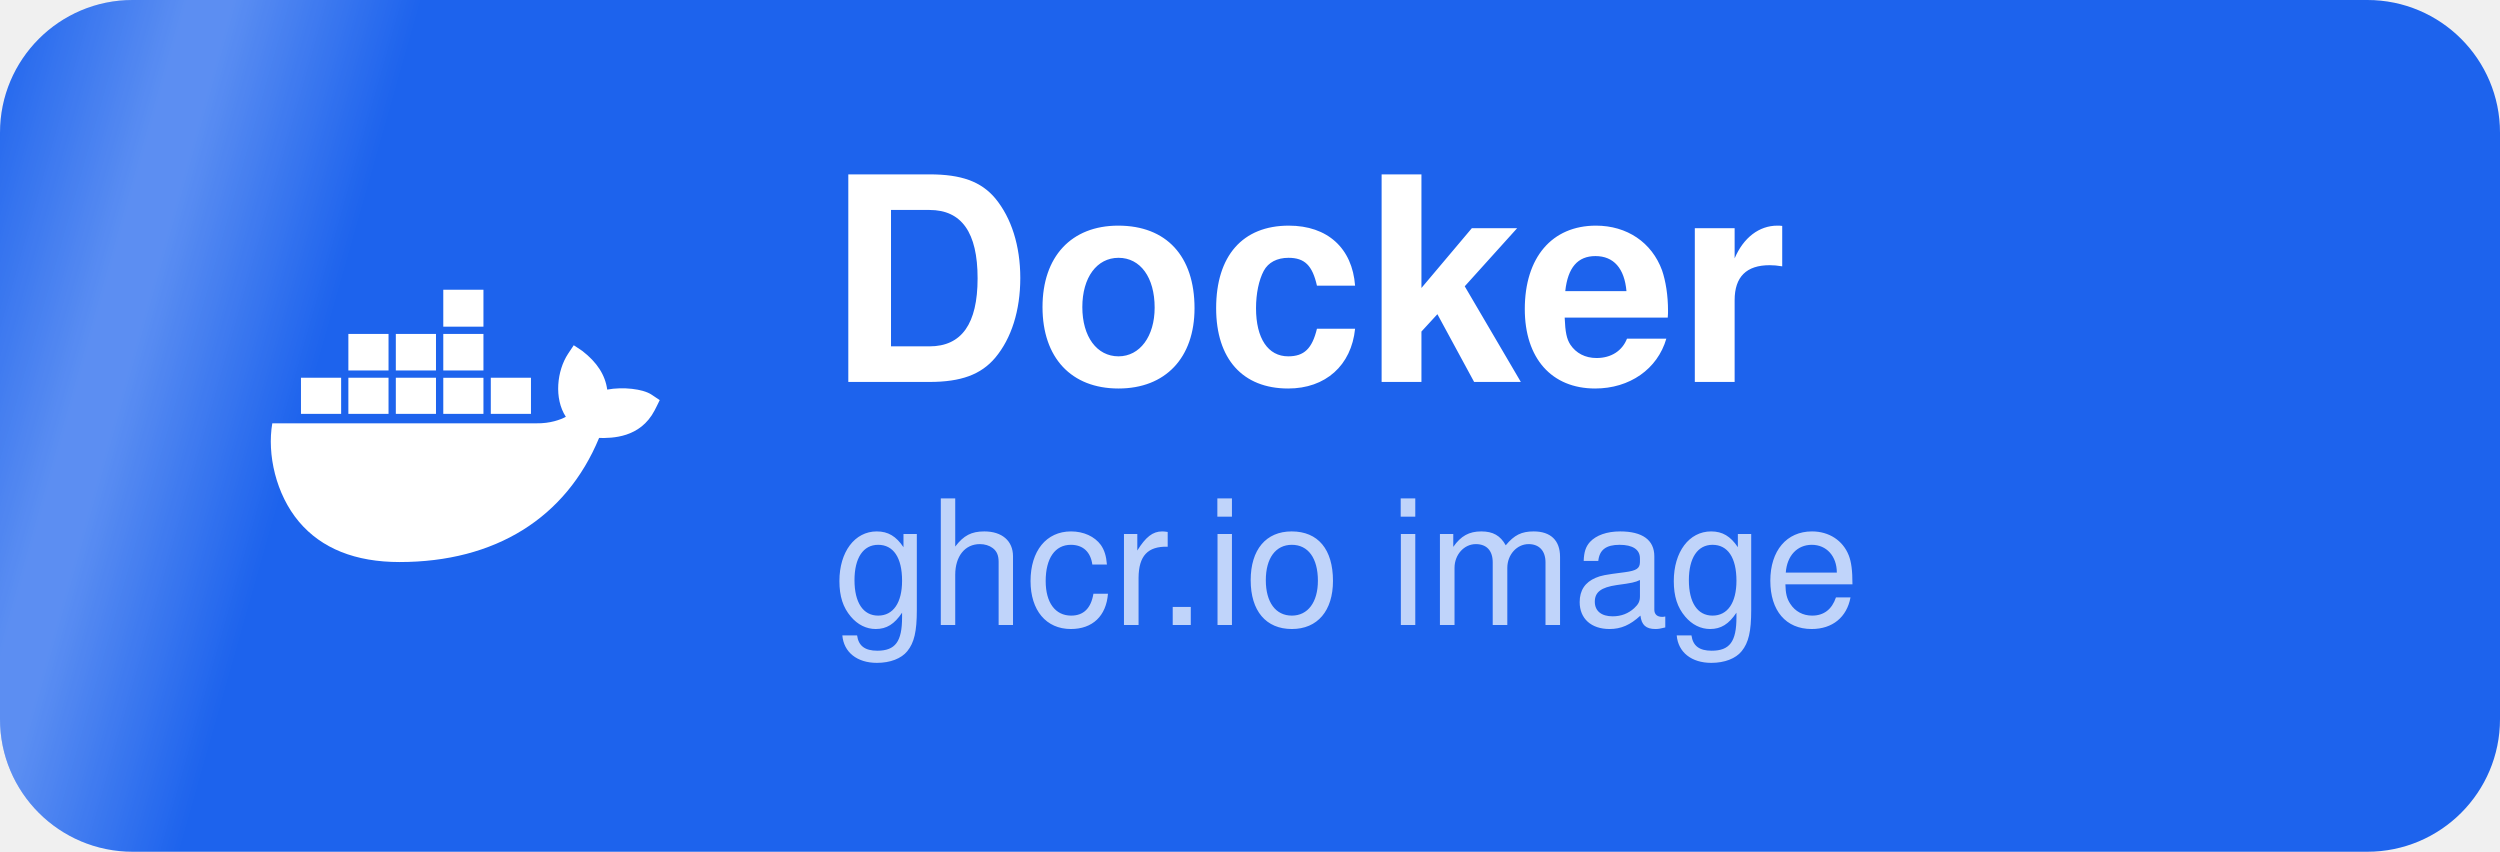
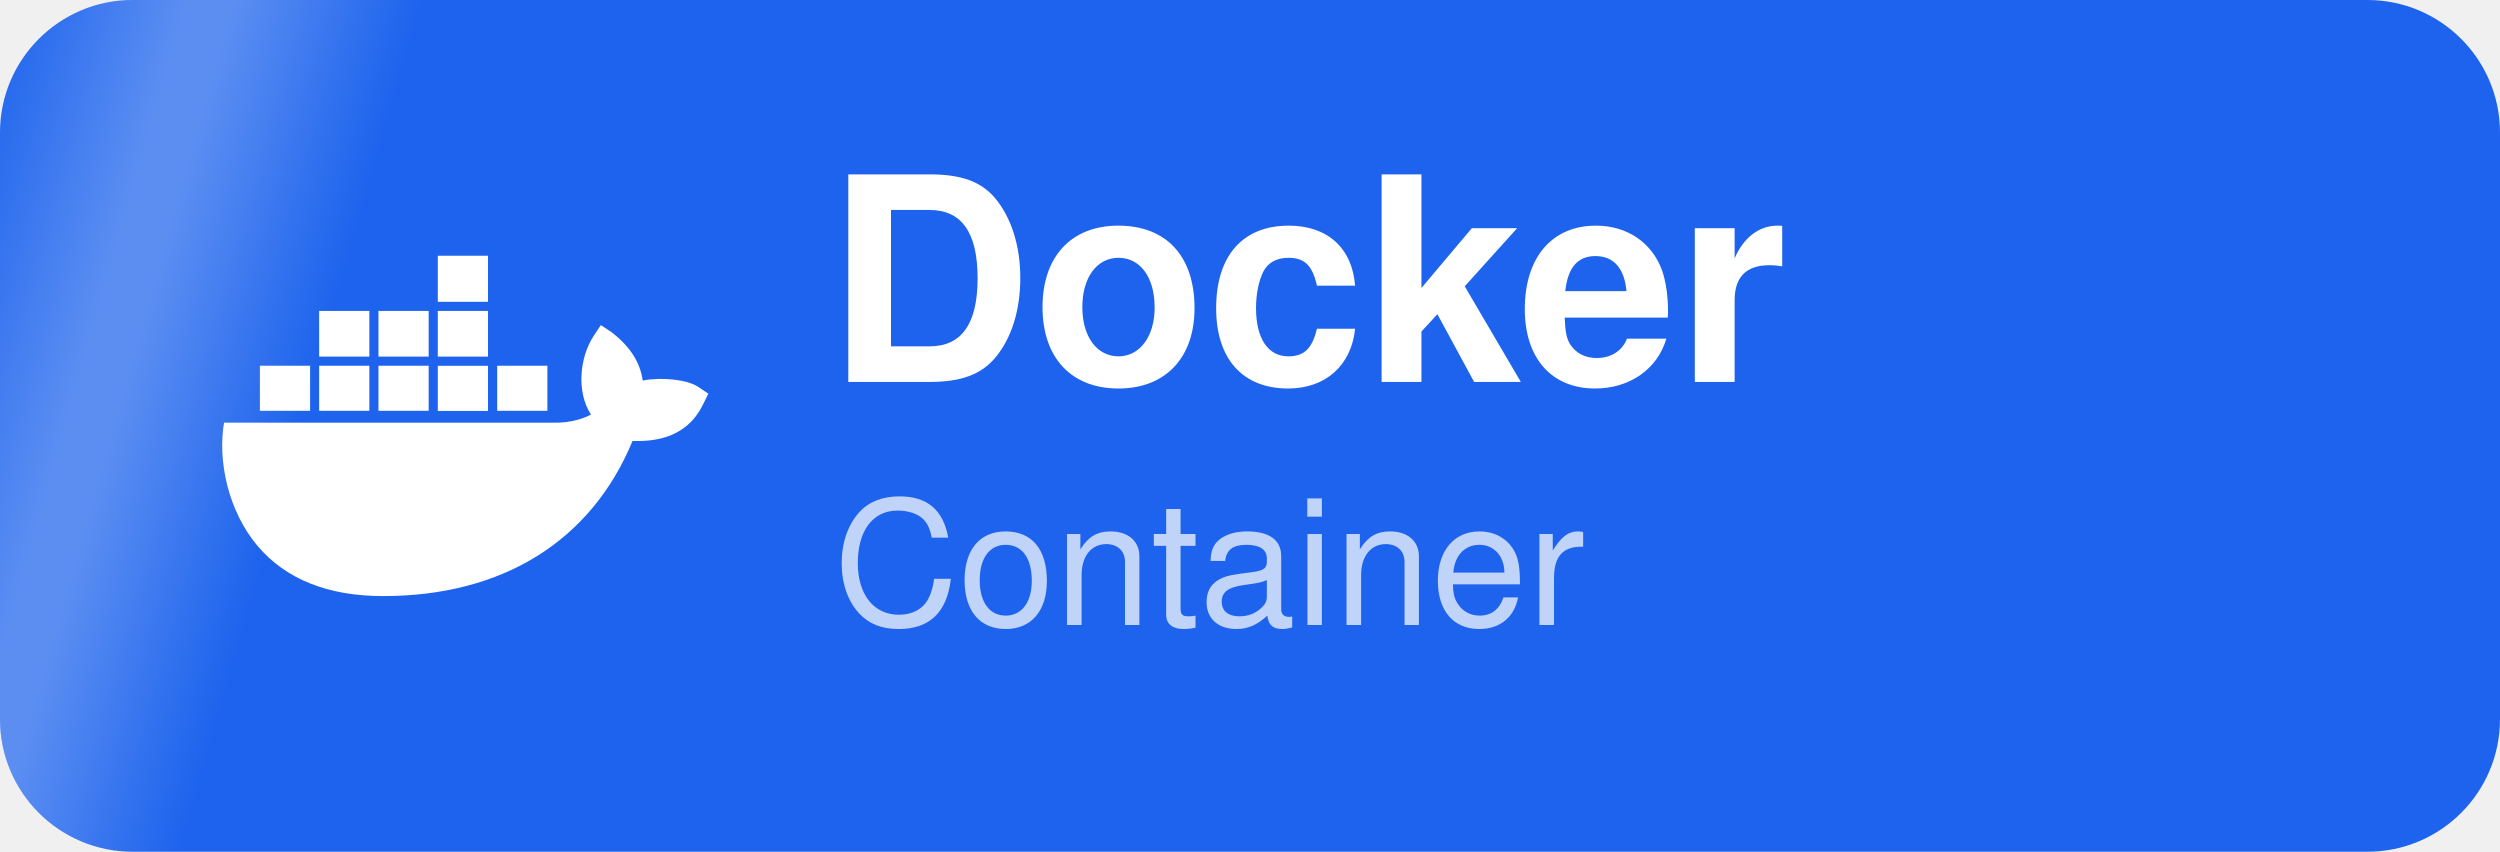
- <svg xmlns="http://www.w3.org/2000/svg" viewBox="0 0 720.0 245.3" width="720.0" height="245.3" role="img" aria-label="The container image on ghcr.io">
+ <svg xmlns="http://www.w3.org/2000/svg" viewBox="0 0 720 245.3" width="720" height="245.3" role="img" aria-label="Run it with Docker">
  <defs>
    <clipPath id="edge">
-       <rect x="0" y="0" width="720.0" height="245.3" rx="38.2" ry="38.2" />
+       <path d="M38.2,0 H681.8 A38.2,38.2 0 0 1 720,38.2 V207.1 A38.2,38.2 0 0 1 681.8,245.3 H38.2 A38.2,38.2 0 0 1 0,207.1 V38.2 A38.2,38.2 0 0 1 38.2,0 Z" />
    </clipPath>
    <linearGradient id="sheen" x1="0" y1="0" x2="1" y2="0">
      <stop offset="0" stop-color="#fff" stop-opacity="0" />
      <stop offset="0.45" stop-color="#fff" stop-opacity="0.28" />
      <stop offset="0.55" stop-color="#fff" stop-opacity="0.28" />
      <stop offset="1" stop-color="#fff" stop-opacity="0" />
    </linearGradient>
  </defs>
  <style>
    @keyframes pass {
      0%       { transform: translateX(-226.6px); }
      18.16%   { transform: translateX(946.6px); }
      100%     { transform: translateX(946.6px); }
    }
-     /* linear, not eased: an eased pass hands off at the wrong moment and the
-        row stops reading as one band crossing both buttons.
- 
-        `backwards` is not decoration, it is the second half of the delay. An
-        animation that has not started yet leaves its element wherever the
-        document put it, which for this band is x=0 - INSIDE the button, against
-        its left edge. So the stagger that makes the row read as one band was
-        also parking a motionless band on every button but the first, for as long
-        as that button's delay, every single time the page loaded. It came right
-        on its own from the second cycle onwards, which is why it survived: it is
-        only ever wrong while somebody is looking at the row for the first time.
-        `backwards` holds the 0% state during the delay instead, and 0% is off
-        the left edge. */
    .band { animation: pass 7s linear 0.000s infinite backwards; }
    @media (prefers-reduced-motion: reduce) {
      .band { animation: none; opacity: 0; }
    }
  </style>
-   <rect width="720.0" height="245.3" rx="38.2" ry="38.2" fill="#1d63ed" />
-   <g transform="translate(78.0 77.85) scale(0.175)" fill="#ffffff">
+   <path d="M38.2,0 H681.8 A38.2,38.2 0 0 1 720,38.2 V207.1 A38.2,38.2 0 0 1 681.8,245.3 H38.2 A38.2,38.2 0 0 1 0,207.1 V38.2 A38.2,38.2 0 0 1 38.2,0 Z" fill="#1d63ed" />
+   <g transform="translate(64.0 66.65) scale(0.21875)" fill="#ffffff">
    <path d="M349.9 236.3h-66.1v-59.4h66.1v59.4zm0-204.3h-66.1v60.7h66.1V32zm78.2 144.8H362v59.4h66.1v-59.4zm-156.3-72.1h-66.1v60.1h66.1v-60.1zm78.1 0h-66.1v60.1h66.1v-60.1zm276.8 100c-14.4-9.7-47.6-13.2-73.1-8.4-3.3-24-16.7-44.9-41.1-63.7l-14-9.3-9.3 14c-18.4 27.8-23.4 73.6-3.7 103.8-8.7 4.7-25.8 11.1-48.4 10.7H2.4c-8.7 50.8 5.8 116.8 44 162.1 37.1 43.9 92.7 66.2 165.4 66.2 157.4 0 273.9-72.5 328.4-204.2 21.4.4 67.6.1 91.3-45.2 1.5-2.5 6.6-13.2 8.5-17.1l-13.3-8.9zm-511.1-27.9h-66v59.4h66.1v-59.4zm78.1 0h-66.1v59.4h66.1v-59.4zm78.1 0h-66.1v59.4h66.1v-59.4zm-78.1-72.1h-66.1v60.1h66.1v-60.1z" />
  </g>
  <text x="238" y="110" font-family="-apple-system, BlinkMacSystemFont, 'Segoe UI', Helvetica, Arial, sans-serif" font-size="82" font-weight="700" fill="#ffffff">Docker</text>
-   <text x="240" y="180" font-family="-apple-system, BlinkMacSystemFont, 'Segoe UI', Helvetica, Arial, sans-serif" font-size="50" font-weight="400" fill="#ffffff" fill-opacity="0.72">ghcr.io image</text>
+   <text x="240" y="180" font-family="-apple-system, BlinkMacSystemFont, 'Segoe UI', Helvetica, Arial, sans-serif" font-size="50" font-weight="400" fill="#ffffff" fill-opacity="0.72">Container</text>
  <g clip-path="url(#edge)">
    <g class="band">
      <rect x="0" y="-60" width="121.8" height="365.3" fill="url(#sheen)" transform="skewX(-16)" />
    </g>
  </g>
</svg>
